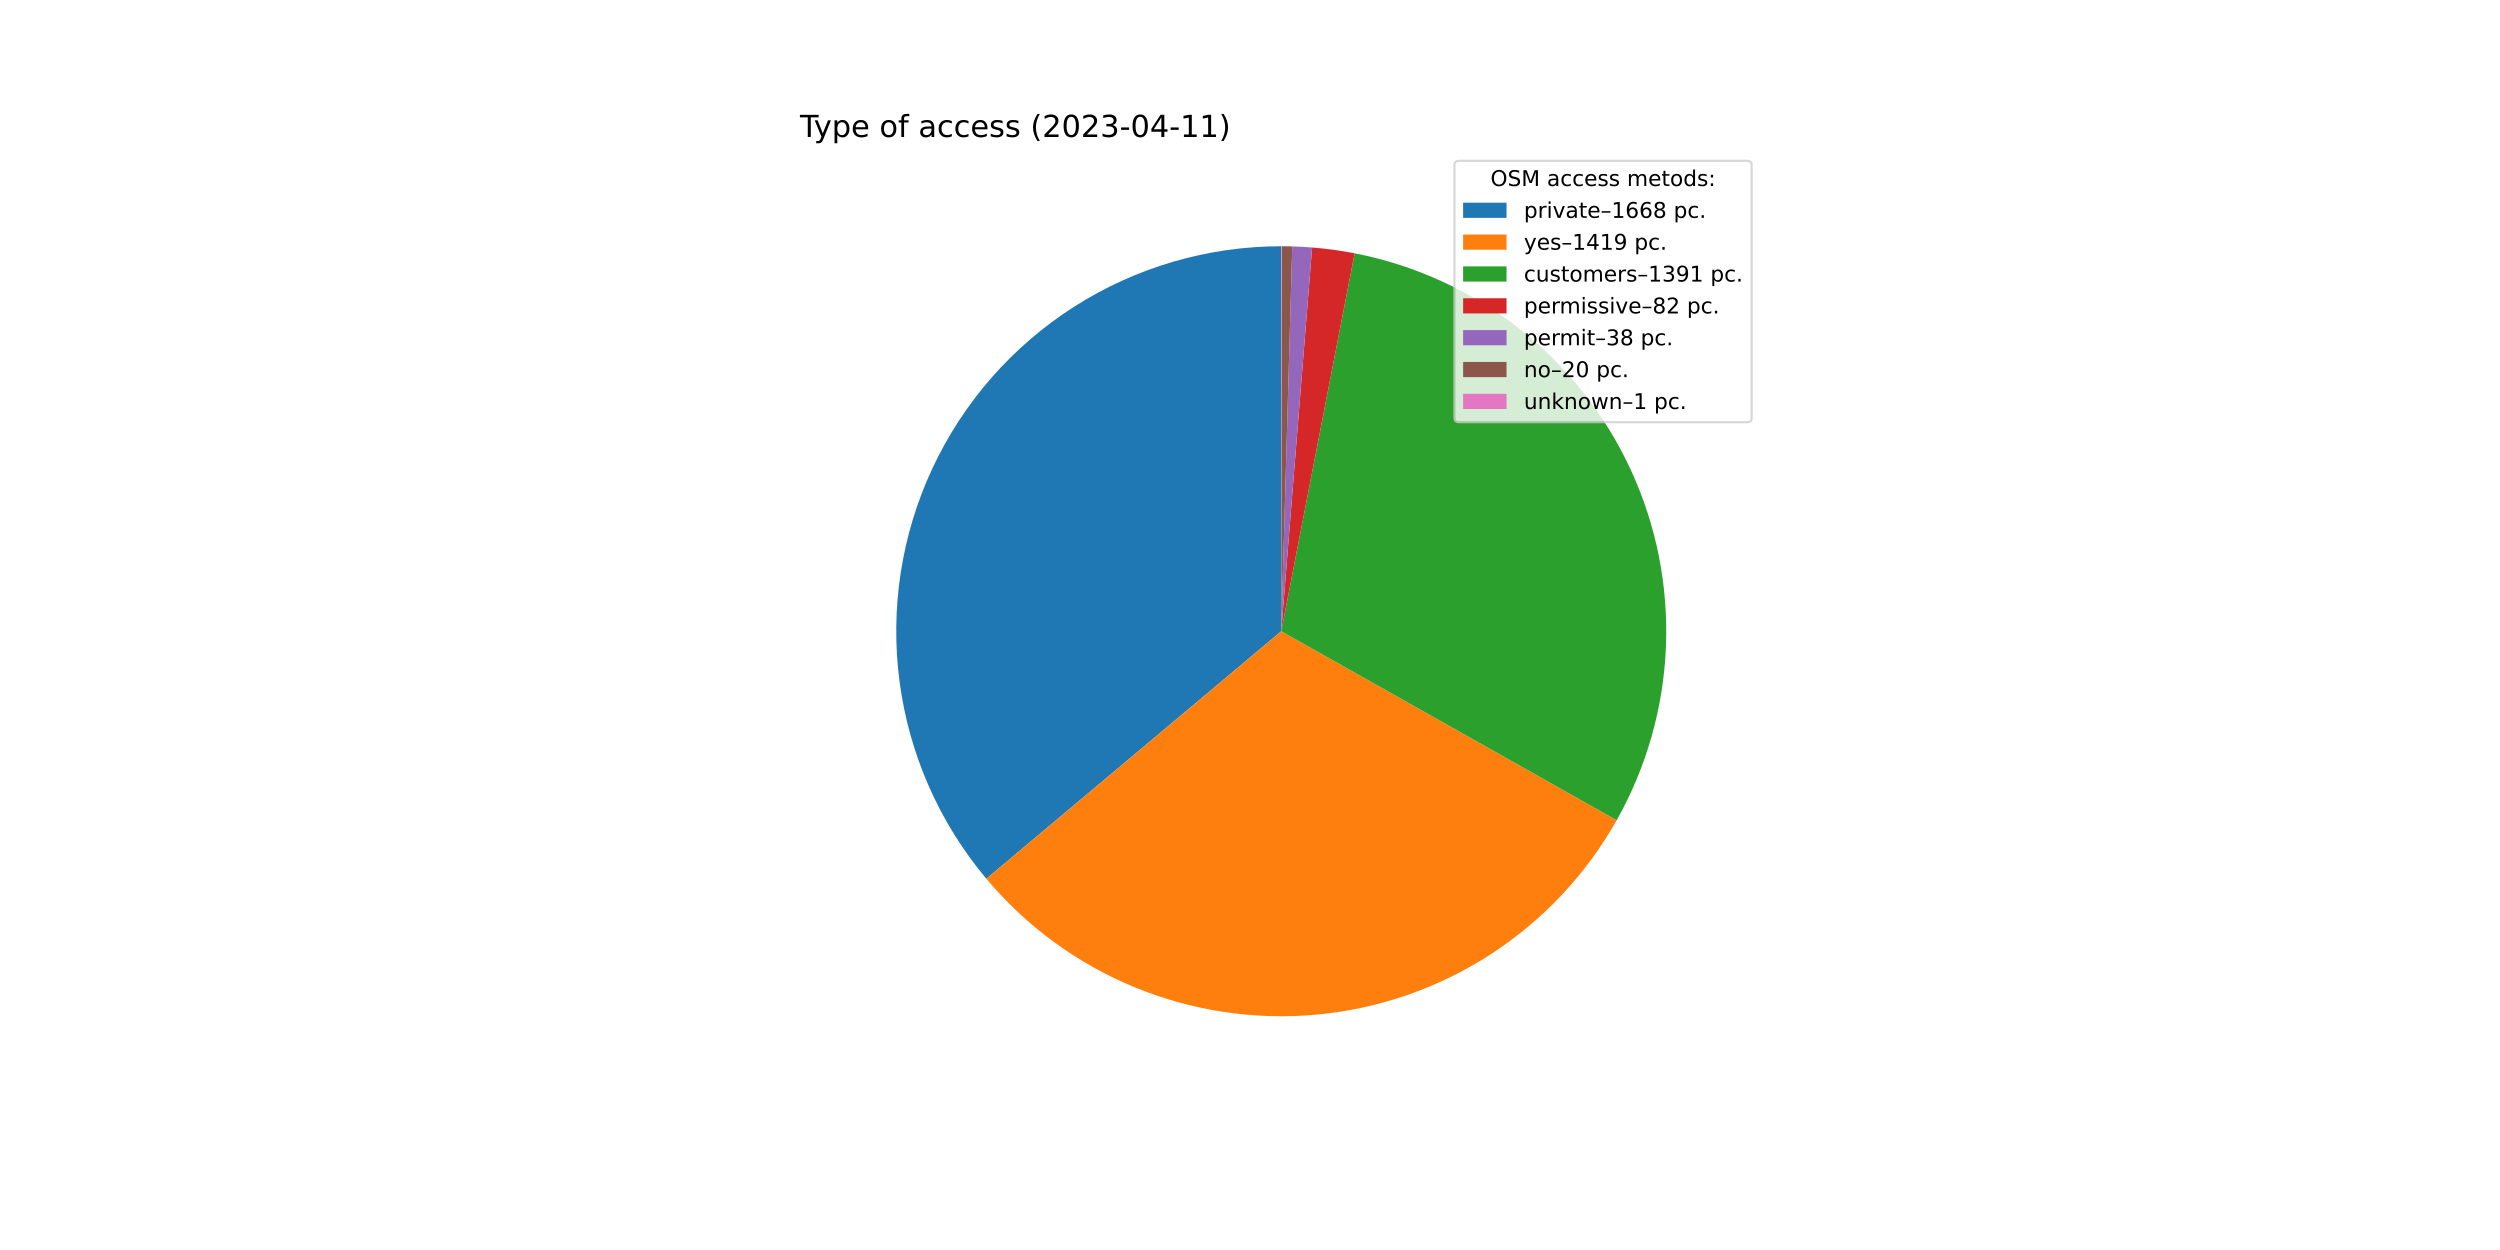
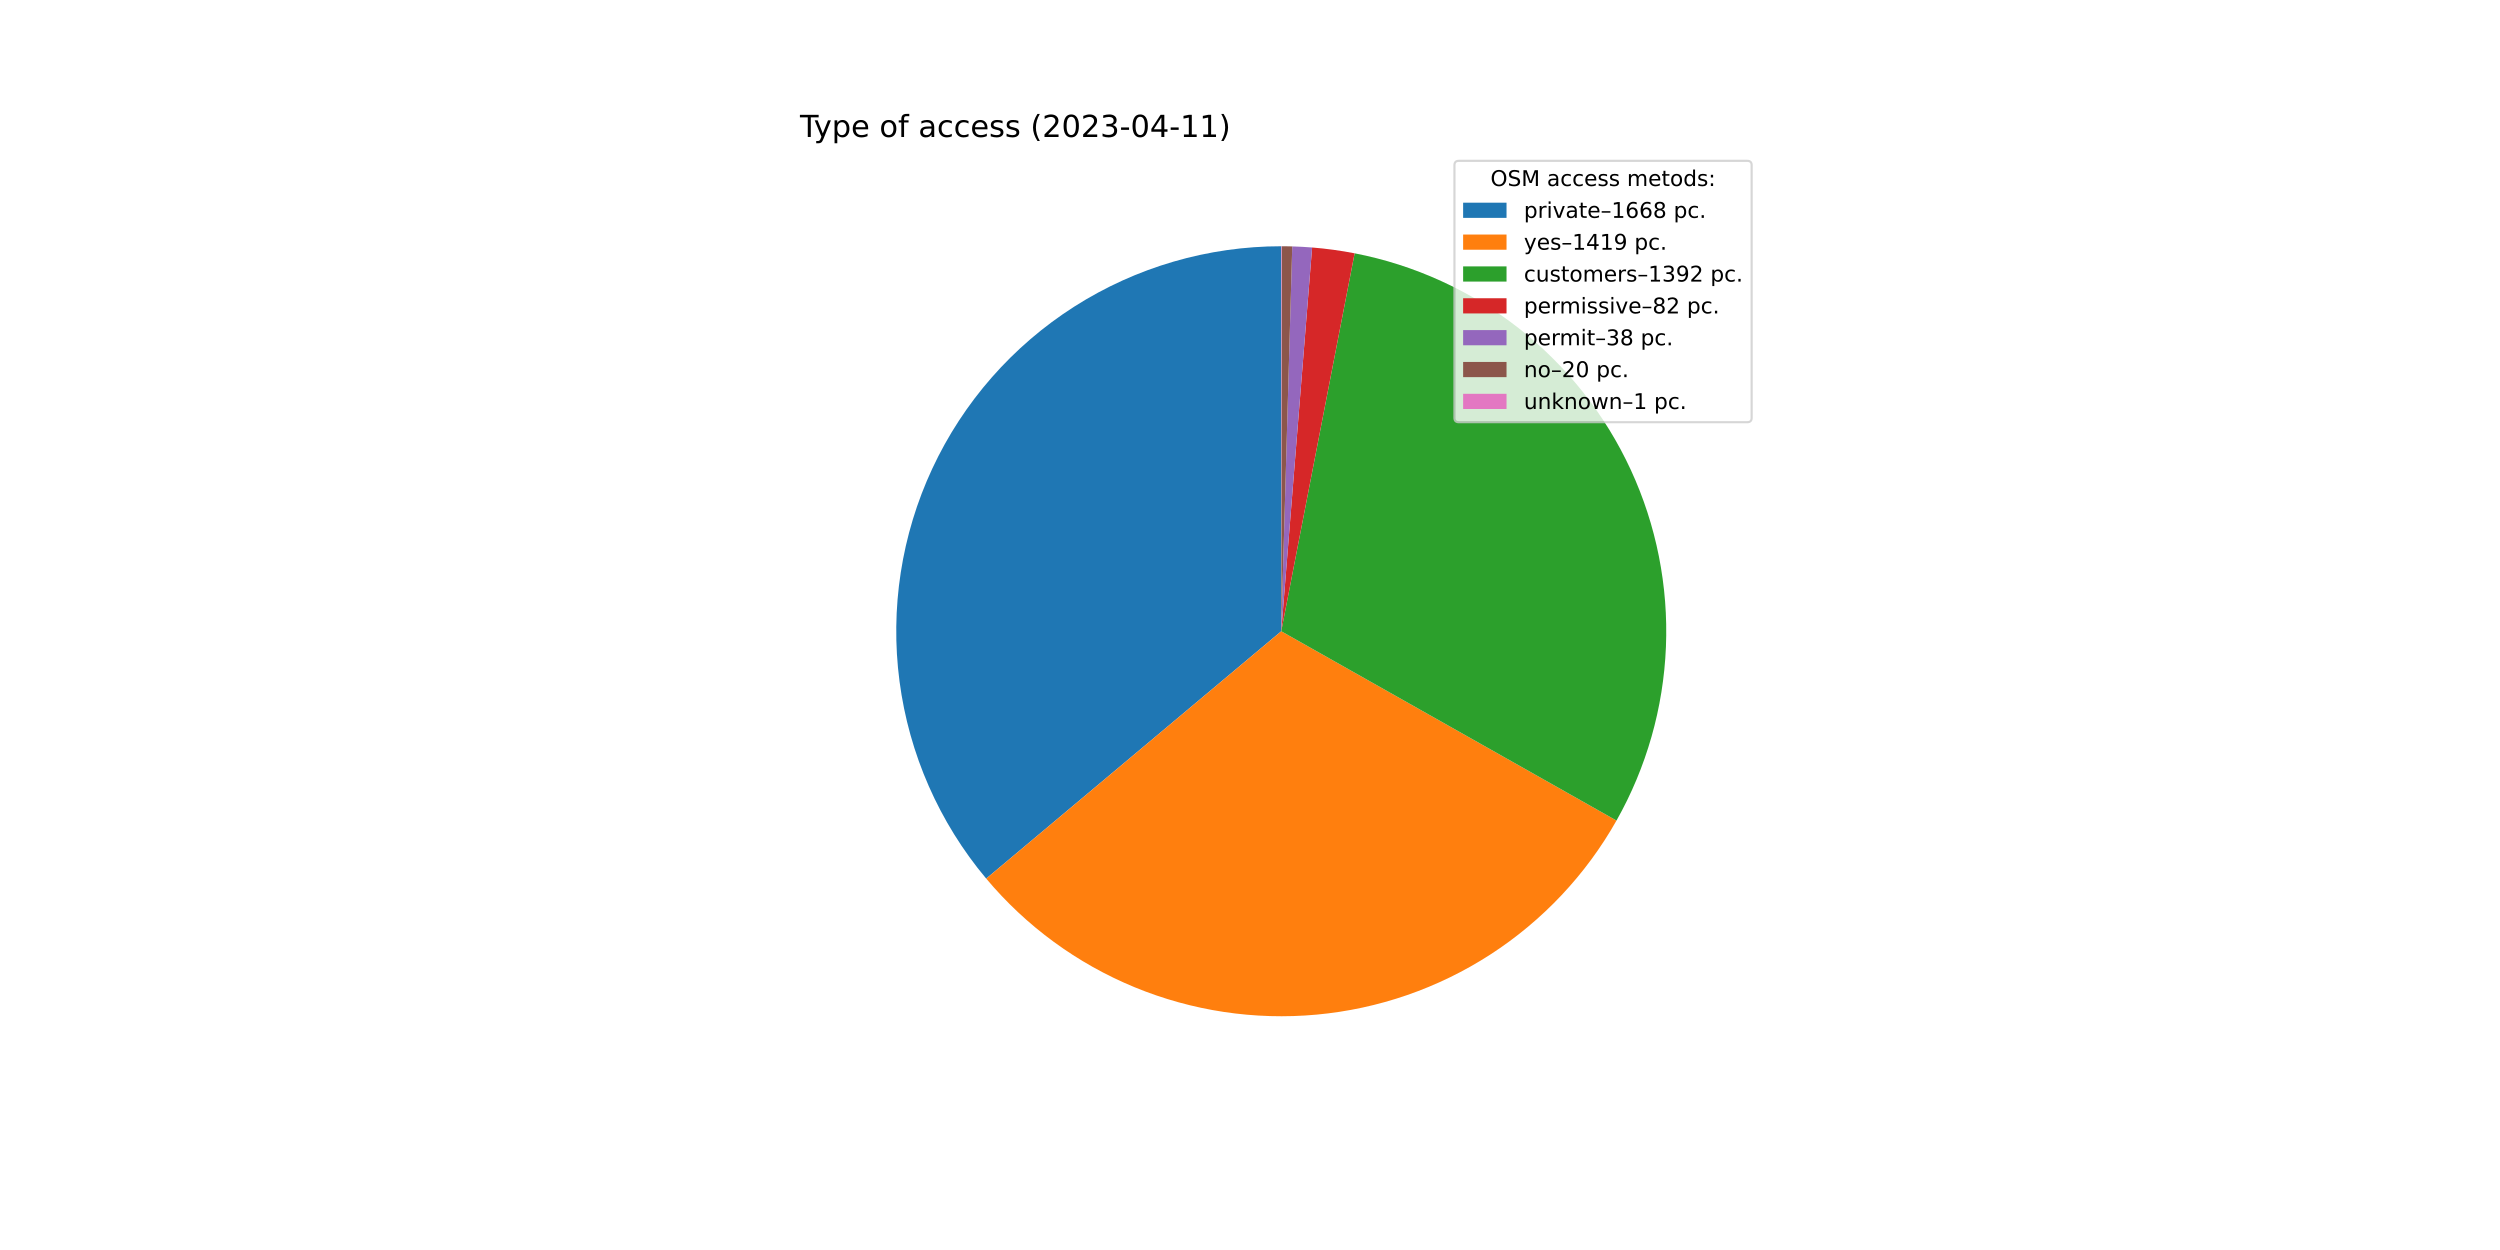
<svg xmlns="http://www.w3.org/2000/svg" xmlns:xlink="http://www.w3.org/1999/xlink" width="1152pt" height="576pt" viewBox="0 0 1152 576" version="1.1">
  <defs>
    <style type="text/css">*{stroke-linejoin: round; stroke-linecap: butt}</style>
  </defs>
  <g id="figure_1">
    <g id="patch_1">
      <path d="M 0 576  L 1152 576  L 1152 0  L 0 0  z " style="fill: #ffffff" />
    </g>
    <g id="axes_1">
      <g id="patch_2">
-         <path d="M 590.4 113.472  C 556.632 113.472 523.556 123.113 495.077 141.257  C 466.598 159.4 443.883 185.303 429.612 215.907  C 415.342 246.511 410.102 280.563 414.51 314.041  C 418.919 347.52 432.796 379.054 454.502 404.921  L 590.4 290.88  L 590.4 113.472  z " style="fill: #1f77b4" />
+         <path d="M 590.4 113.472  C 556.64 113.472 523.571 123.109 495.096 141.245  C 466.621 159.381 443.905 185.274 429.631 215.868  C 415.356 246.462 410.107 280.504 414.502 313.977  C 418.897 347.449 432.757 378.982 454.446 404.854  L 590.4 290.88  L 590.4 113.472  z " style="fill: #1f77b4" />
      </g>
      <g id="patch_3">
-         <path d="M 454.502 404.921  C 472.934 426.886 496.42 444.059 522.941 454.962  C 549.462 465.865 578.235 470.178 606.787 467.53  C 635.339 464.881 662.828 455.349 686.89 439.753  C 710.953 424.158 730.879 402.958 744.957 377.977  L 590.4 290.88  L 454.502 404.921  z " style="fill: #ff7f0e" />
+         <path d="M 454.446 404.854  C 472.864 426.824 496.335 444.005 522.843 454.922  C 549.352 465.839 578.116 470.169 606.663 467.541  C 635.211 464.913 662.7 455.404 686.77 439.831  C 710.84 424.258 730.78 403.08 744.877 378.117  L 590.4 290.88  L 454.446 404.854  z " style="fill: #ff7f0e" />
      </g>
      <g id="patch_4">
-         <path d="M 744.957 377.977  C 758.754 353.493 766.538 326.078 767.665 297.997  C 768.793 269.916 763.232 241.965 751.442 216.454  C 739.652 190.944 721.967 168.595 699.849 151.257  C 677.731 133.919 651.807 122.083 624.219 116.725  L 590.4 290.88  L 744.957 377.977  z " style="fill: #2ca02c" />
+         <path d="M 744.877 378.117  C 758.704 353.634 766.513 326.211 767.66 298.116  C 768.807 270.022 763.259 242.053 751.474 216.524  C 739.689 190.995 722.002 168.63 699.877 151.279  C 677.751 133.928 651.814 122.083 624.212 116.724  L 590.4 290.88  L 744.877 378.117  z " style="fill: #2ca02c" />
      </g>
      <g id="patch_5">
-         <path d="M 624.219 116.725  C 620.981 116.096 617.726 115.558 614.458 115.111  C 611.19 114.664 607.911 114.307 604.623 114.043  L 590.4 290.88  L 624.219 116.725  z " style="fill: #d62728" />
+         <path d="M 624.212 116.724  C 620.974 116.095 617.72 115.557 614.453 115.11  C 611.186 114.663 607.907 114.307 604.62 114.043  L 590.4 290.88  L 624.212 116.724  z " style="fill: #d62728" />
      </g>
      <g id="patch_6">
-         <path d="M 604.623 114.043  C 603.099 113.921 601.574 113.818 600.048 113.735  C 598.522 113.651 596.995 113.588 595.467 113.544  L 590.4 290.88  L 604.623 114.043  z " style="fill: #9467bd" />
+         <path d="M 604.62 114.043  C 603.097 113.92 601.572 113.818 600.046 113.734  C 598.52 113.651 596.994 113.588 595.466 113.544  L 590.4 290.88  L 604.62 114.043  z " style="fill: #9467bd" />
      </g>
      <g id="patch_7">
-         <path d="M 595.467 113.544  C 594.663 113.521 593.859 113.504 593.055 113.492  C 592.25 113.48 591.446 113.473 590.641 113.472  L 590.4 290.88  L 595.467 113.544  z " style="fill: #8c564b" />
+         <path d="M 595.466 113.544  C 594.662 113.521 593.858 113.504 593.054 113.492  C 592.25 113.48 591.446 113.473 590.641 113.472  L 590.4 290.88  L 595.466 113.544  z " style="fill: #8c564b" />
      </g>
      <g id="patch_8">
        <path d="M 590.641 113.472  C 590.601 113.472 590.561 113.472 590.521 113.472  C 590.48 113.472 590.44 113.472 590.4 113.472  L 590.4 290.88  L 590.641 113.472  z " style="fill: #e377c2" />
      </g>
      <g id="matplotlib.axis_1" />
      <g id="matplotlib.axis_2" />
      <g id="text_1">
        <g transform="translate(368.64 63.12)scale(0.14 -0.14)">
          <defs>
            <path id="DejaVuSans-54" d="M -19 4666  L 3928 4666  L 3928 4134  L 2272 4134  L 2272 0  L 1638 0  L 1638 4134  L -19 4134  L -19 4666  z " transform="scale(0.015625)" />
            <path id="DejaVuSans-79" d="M 2059 -325  Q 1816 -950 1584 -1140  Q 1353 -1331 966 -1331  L 506 -1331  L 506 -850  L 844 -850  Q 1081 -850 1212 -737  Q 1344 -625 1503 -206  L 1606 56  L 191 3500  L 800 3500  L 1894 763  L 2988 3500  L 3597 3500  L 2059 -325  z " transform="scale(0.015625)" />
            <path id="DejaVuSans-70" d="M 1159 525  L 1159 -1331  L 581 -1331  L 581 3500  L 1159 3500  L 1159 2969  Q 1341 3281 1617 3432  Q 1894 3584 2278 3584  Q 2916 3584 3314 3078  Q 3713 2572 3713 1747  Q 3713 922 3314 415  Q 2916 -91 2278 -91  Q 1894 -91 1617 61  Q 1341 213 1159 525  z M 3116 1747  Q 3116 2381 2855 2742  Q 2594 3103 2138 3103  Q 1681 3103 1420 2742  Q 1159 2381 1159 1747  Q 1159 1113 1420 752  Q 1681 391 2138 391  Q 2594 391 2855 752  Q 3116 1113 3116 1747  z " transform="scale(0.015625)" />
            <path id="DejaVuSans-65" d="M 3597 1894  L 3597 1613  L 953 1613  Q 991 1019 1311 708  Q 1631 397 2203 397  Q 2534 397 2845 478  Q 3156 559 3463 722  L 3463 178  Q 3153 47 2828 -22  Q 2503 -91 2169 -91  Q 1331 -91 842 396  Q 353 884 353 1716  Q 353 2575 817 3079  Q 1281 3584 2069 3584  Q 2775 3584 3186 3129  Q 3597 2675 3597 1894  z M 3022 2063  Q 3016 2534 2758 2815  Q 2500 3097 2075 3097  Q 1594 3097 1305 2825  Q 1016 2553 972 2059  L 3022 2063  z " transform="scale(0.015625)" />
            <path id="DejaVuSans-20" transform="scale(0.015625)" />
            <path id="DejaVuSans-6f" d="M 1959 3097  Q 1497 3097 1228 2736  Q 959 2375 959 1747  Q 959 1119 1226 758  Q 1494 397 1959 397  Q 2419 397 2687 759  Q 2956 1122 2956 1747  Q 2956 2369 2687 2733  Q 2419 3097 1959 3097  z M 1959 3584  Q 2709 3584 3137 3096  Q 3566 2609 3566 1747  Q 3566 888 3137 398  Q 2709 -91 1959 -91  Q 1206 -91 779 398  Q 353 888 353 1747  Q 353 2609 779 3096  Q 1206 3584 1959 3584  z " transform="scale(0.015625)" />
            <path id="DejaVuSans-66" d="M 2375 4863  L 2375 4384  L 1825 4384  Q 1516 4384 1395 4259  Q 1275 4134 1275 3809  L 1275 3500  L 2222 3500  L 2222 3053  L 1275 3053  L 1275 0  L 697 0  L 697 3053  L 147 3053  L 147 3500  L 697 3500  L 697 3744  Q 697 4328 969 4595  Q 1241 4863 1831 4863  L 2375 4863  z " transform="scale(0.015625)" />
            <path id="DejaVuSans-61" d="M 2194 1759  Q 1497 1759 1228 1600  Q 959 1441 959 1056  Q 959 750 1161 570  Q 1363 391 1709 391  Q 2188 391 2477 730  Q 2766 1069 2766 1631  L 2766 1759  L 2194 1759  z M 3341 1997  L 3341 0  L 2766 0  L 2766 531  Q 2569 213 2275 61  Q 1981 -91 1556 -91  Q 1019 -91 701 211  Q 384 513 384 1019  Q 384 1609 779 1909  Q 1175 2209 1959 2209  L 2766 2209  L 2766 2266  Q 2766 2663 2505 2880  Q 2244 3097 1772 3097  Q 1472 3097 1187 3025  Q 903 2953 641 2809  L 641 3341  Q 956 3463 1253 3523  Q 1550 3584 1831 3584  Q 2591 3584 2966 3190  Q 3341 2797 3341 1997  z " transform="scale(0.015625)" />
            <path id="DejaVuSans-63" d="M 3122 3366  L 3122 2828  Q 2878 2963 2633 3030  Q 2388 3097 2138 3097  Q 1578 3097 1268 2742  Q 959 2388 959 1747  Q 959 1106 1268 751  Q 1578 397 2138 397  Q 2388 397 2633 464  Q 2878 531 3122 666  L 3122 134  Q 2881 22 2623 -34  Q 2366 -91 2075 -91  Q 1284 -91 818 406  Q 353 903 353 1747  Q 353 2603 823 3093  Q 1294 3584 2113 3584  Q 2378 3584 2631 3529  Q 2884 3475 3122 3366  z " transform="scale(0.015625)" />
            <path id="DejaVuSans-73" d="M 2834 3397  L 2834 2853  Q 2591 2978 2328 3040  Q 2066 3103 1784 3103  Q 1356 3103 1142 2972  Q 928 2841 928 2578  Q 928 2378 1081 2264  Q 1234 2150 1697 2047  L 1894 2003  Q 2506 1872 2764 1633  Q 3022 1394 3022 966  Q 3022 478 2636 193  Q 2250 -91 1575 -91  Q 1294 -91 989 -36  Q 684 19 347 128  L 347 722  Q 666 556 975 473  Q 1284 391 1588 391  Q 1994 391 2212 530  Q 2431 669 2431 922  Q 2431 1156 2273 1281  Q 2116 1406 1581 1522  L 1381 1569  Q 847 1681 609 1914  Q 372 2147 372 2553  Q 372 3047 722 3315  Q 1072 3584 1716 3584  Q 2034 3584 2315 3537  Q 2597 3491 2834 3397  z " transform="scale(0.015625)" />
            <path id="DejaVuSans-28" d="M 1984 4856  Q 1566 4138 1362 3434  Q 1159 2731 1159 2009  Q 1159 1288 1364 580  Q 1569 -128 1984 -844  L 1484 -844  Q 1016 -109 783 600  Q 550 1309 550 2009  Q 550 2706 781 3412  Q 1013 4119 1484 4856  L 1984 4856  z " transform="scale(0.015625)" />
            <path id="DejaVuSans-32" d="M 1228 531  L 3431 531  L 3431 0  L 469 0  L 469 531  Q 828 903 1448 1529  Q 2069 2156 2228 2338  Q 2531 2678 2651 2914  Q 2772 3150 2772 3378  Q 2772 3750 2511 3984  Q 2250 4219 1831 4219  Q 1534 4219 1204 4116  Q 875 4013 500 3803  L 500 4441  Q 881 4594 1212 4672  Q 1544 4750 1819 4750  Q 2544 4750 2975 4387  Q 3406 4025 3406 3419  Q 3406 3131 3298 2873  Q 3191 2616 2906 2266  Q 2828 2175 2409 1742  Q 1991 1309 1228 531  z " transform="scale(0.015625)" />
            <path id="DejaVuSans-30" d="M 2034 4250  Q 1547 4250 1301 3770  Q 1056 3291 1056 2328  Q 1056 1369 1301 889  Q 1547 409 2034 409  Q 2525 409 2770 889  Q 3016 1369 3016 2328  Q 3016 3291 2770 3770  Q 2525 4250 2034 4250  z M 2034 4750  Q 2819 4750 3233 4129  Q 3647 3509 3647 2328  Q 3647 1150 3233 529  Q 2819 -91 2034 -91  Q 1250 -91 836 529  Q 422 1150 422 2328  Q 422 3509 836 4129  Q 1250 4750 2034 4750  z " transform="scale(0.015625)" />
            <path id="DejaVuSans-33" d="M 2597 2516  Q 3050 2419 3304 2112  Q 3559 1806 3559 1356  Q 3559 666 3084 287  Q 2609 -91 1734 -91  Q 1441 -91 1130 -33  Q 819 25 488 141  L 488 750  Q 750 597 1062 519  Q 1375 441 1716 441  Q 2309 441 2620 675  Q 2931 909 2931 1356  Q 2931 1769 2642 2001  Q 2353 2234 1838 2234  L 1294 2234  L 1294 2753  L 1863 2753  Q 2328 2753 2575 2939  Q 2822 3125 2822 3475  Q 2822 3834 2567 4026  Q 2313 4219 1838 4219  Q 1578 4219 1281 4162  Q 984 4106 628 3988  L 628 4550  Q 988 4650 1302 4700  Q 1616 4750 1894 4750  Q 2613 4750 3031 4423  Q 3450 4097 3450 3541  Q 3450 3153 3228 2886  Q 3006 2619 2597 2516  z " transform="scale(0.015625)" />
            <path id="DejaVuSans-2d" d="M 313 2009  L 1997 2009  L 1997 1497  L 313 1497  L 313 2009  z " transform="scale(0.015625)" />
            <path id="DejaVuSans-34" d="M 2419 4116  L 825 1625  L 2419 1625  L 2419 4116  z M 2253 4666  L 3047 4666  L 3047 1625  L 3713 1625  L 3713 1100  L 3047 1100  L 3047 0  L 2419 0  L 2419 1100  L 313 1100  L 313 1709  L 2253 4666  z " transform="scale(0.015625)" />
            <path id="DejaVuSans-31" d="M 794 531  L 1825 531  L 1825 4091  L 703 3866  L 703 4441  L 1819 4666  L 2450 4666  L 2450 531  L 3481 531  L 3481 0  L 794 0  L 794 531  z " transform="scale(0.015625)" />
            <path id="DejaVuSans-29" d="M 513 4856  L 1013 4856  Q 1481 4119 1714 3412  Q 1947 2706 1947 2009  Q 1947 1309 1714 600  Q 1481 -109 1013 -844  L 513 -844  Q 928 -128 1133 580  Q 1338 1288 1338 2009  Q 1338 2731 1133 3434  Q 928 4138 513 4856  z " transform="scale(0.015625)" />
          </defs>
          <use xlink:href="#DejaVuSans-54" />
          <use xlink:href="#DejaVuSans-79" x="45.459" />
          <use xlink:href="#DejaVuSans-70" x="104.639" />
          <use xlink:href="#DejaVuSans-65" x="168.115" />
          <use xlink:href="#DejaVuSans-20" x="229.639" />
          <use xlink:href="#DejaVuSans-6f" x="261.426" />
          <use xlink:href="#DejaVuSans-66" x="322.607" />
          <use xlink:href="#DejaVuSans-20" x="357.812" />
          <use xlink:href="#DejaVuSans-61" x="389.6" />
          <use xlink:href="#DejaVuSans-63" x="450.879" />
          <use xlink:href="#DejaVuSans-63" x="505.859" />
          <use xlink:href="#DejaVuSans-65" x="560.84" />
          <use xlink:href="#DejaVuSans-73" x="622.363" />
          <use xlink:href="#DejaVuSans-73" x="674.463" />
          <use xlink:href="#DejaVuSans-20" x="726.562" />
          <use xlink:href="#DejaVuSans-28" x="758.35" />
          <use xlink:href="#DejaVuSans-32" x="797.363" />
          <use xlink:href="#DejaVuSans-30" x="860.986" />
          <use xlink:href="#DejaVuSans-32" x="924.609" />
          <use xlink:href="#DejaVuSans-33" x="988.232" />
          <use xlink:href="#DejaVuSans-2d" x="1051.855" />
          <use xlink:href="#DejaVuSans-30" x="1087.939" />
          <use xlink:href="#DejaVuSans-34" x="1151.562" />
          <use xlink:href="#DejaVuSans-2d" x="1215.186" />
          <use xlink:href="#DejaVuSans-31" x="1251.27" />
          <use xlink:href="#DejaVuSans-31" x="1314.893" />
          <use xlink:href="#DejaVuSans-29" x="1378.516" />
        </g>
      </g>
      <g id="legend_1">
        <g id="patch_9">
          <path d="M 672.208 194.545  L 805.16 194.545  Q 807.16 194.545 807.16 192.545  L 807.16 76.12  Q 807.16 74.12 805.16 74.12  L 672.208 74.12  Q 670.208 74.12 670.208 76.12  L 670.208 192.545  Q 670.208 194.545 672.208 194.545  z " style="fill: #ffffff; opacity: 0.8; stroke: #cccccc; stroke-linejoin: miter" />
        </g>
        <g id="text_2">
          <g transform="translate(686.8038 85.71844)scale(0.1 -0.1)">
            <defs>
              <path id="DejaVuSans-4f" d="M 2522 4238  Q 1834 4238 1429 3725  Q 1025 3213 1025 2328  Q 1025 1447 1429 934  Q 1834 422 2522 422  Q 3209 422 3611 934  Q 4013 1447 4013 2328  Q 4013 3213 3611 3725  Q 3209 4238 2522 4238  z M 2522 4750  Q 3503 4750 4090 4092  Q 4678 3434 4678 2328  Q 4678 1225 4090 567  Q 3503 -91 2522 -91  Q 1538 -91 948 565  Q 359 1222 359 2328  Q 359 3434 948 4092  Q 1538 4750 2522 4750  z " transform="scale(0.015625)" />
              <path id="DejaVuSans-53" d="M 3425 4513  L 3425 3897  Q 3066 4069 2747 4153  Q 2428 4238 2131 4238  Q 1616 4238 1336 4038  Q 1056 3838 1056 3469  Q 1056 3159 1242 3001  Q 1428 2844 1947 2747  L 2328 2669  Q 3034 2534 3370 2195  Q 3706 1856 3706 1288  Q 3706 609 3251 259  Q 2797 -91 1919 -91  Q 1588 -91 1214 -16  Q 841 59 441 206  L 441 856  Q 825 641 1194 531  Q 1563 422 1919 422  Q 2459 422 2753 634  Q 3047 847 3047 1241  Q 3047 1584 2836 1778  Q 2625 1972 2144 2069  L 1759 2144  Q 1053 2284 737 2584  Q 422 2884 422 3419  Q 422 4038 858 4394  Q 1294 4750 2059 4750  Q 2388 4750 2728 4690  Q 3069 4631 3425 4513  z " transform="scale(0.015625)" />
              <path id="DejaVuSans-4d" d="M 628 4666  L 1569 4666  L 2759 1491  L 3956 4666  L 4897 4666  L 4897 0  L 4281 0  L 4281 4097  L 3078 897  L 2444 897  L 1241 4097  L 1241 0  L 628 0  L 628 4666  z " transform="scale(0.015625)" />
              <path id="DejaVuSans-6d" d="M 3328 2828  Q 3544 3216 3844 3400  Q 4144 3584 4550 3584  Q 5097 3584 5394 3201  Q 5691 2819 5691 2113  L 5691 0  L 5113 0  L 5113 2094  Q 5113 2597 4934 2840  Q 4756 3084 4391 3084  Q 3944 3084 3684 2787  Q 3425 2491 3425 1978  L 3425 0  L 2847 0  L 2847 2094  Q 2847 2600 2669 2842  Q 2491 3084 2119 3084  Q 1678 3084 1418 2786  Q 1159 2488 1159 1978  L 1159 0  L 581 0  L 581 3500  L 1159 3500  L 1159 2956  Q 1356 3278 1631 3431  Q 1906 3584 2284 3584  Q 2666 3584 2933 3390  Q 3200 3197 3328 2828  z " transform="scale(0.015625)" />
              <path id="DejaVuSans-74" d="M 1172 4494  L 1172 3500  L 2356 3500  L 2356 3053  L 1172 3053  L 1172 1153  Q 1172 725 1289 603  Q 1406 481 1766 481  L 2356 481  L 2356 0  L 1766 0  Q 1100 0 847 248  Q 594 497 594 1153  L 594 3053  L 172 3053  L 172 3500  L 594 3500  L 594 4494  L 1172 4494  z " transform="scale(0.015625)" />
              <path id="DejaVuSans-64" d="M 2906 2969  L 2906 4863  L 3481 4863  L 3481 0  L 2906 0  L 2906 525  Q 2725 213 2448 61  Q 2172 -91 1784 -91  Q 1150 -91 751 415  Q 353 922 353 1747  Q 353 2572 751 3078  Q 1150 3584 1784 3584  Q 2172 3584 2448 3432  Q 2725 3281 2906 2969  z M 947 1747  Q 947 1113 1208 752  Q 1469 391 1925 391  Q 2381 391 2643 752  Q 2906 1113 2906 1747  Q 2906 2381 2643 2742  Q 2381 3103 1925 3103  Q 1469 3103 1208 2742  Q 947 2381 947 1747  z " transform="scale(0.015625)" />
              <path id="DejaVuSans-3a" d="M 750 794  L 1409 794  L 1409 0  L 750 0  L 750 794  z M 750 3309  L 1409 3309  L 1409 2516  L 750 2516  L 750 3309  z " transform="scale(0.015625)" />
            </defs>
            <use xlink:href="#DejaVuSans-4f" />
            <use xlink:href="#DejaVuSans-53" x="78.711" />
            <use xlink:href="#DejaVuSans-4d" x="142.188" />
            <use xlink:href="#DejaVuSans-20" x="228.467" />
            <use xlink:href="#DejaVuSans-61" x="260.254" />
            <use xlink:href="#DejaVuSans-63" x="321.533" />
            <use xlink:href="#DejaVuSans-63" x="376.514" />
            <use xlink:href="#DejaVuSans-65" x="431.494" />
            <use xlink:href="#DejaVuSans-73" x="493.018" />
            <use xlink:href="#DejaVuSans-73" x="545.117" />
            <use xlink:href="#DejaVuSans-20" x="597.217" />
            <use xlink:href="#DejaVuSans-6d" x="629.004" />
            <use xlink:href="#DejaVuSans-65" x="726.416" />
            <use xlink:href="#DejaVuSans-74" x="787.939" />
            <use xlink:href="#DejaVuSans-6f" x="827.148" />
            <use xlink:href="#DejaVuSans-64" x="888.33" />
            <use xlink:href="#DejaVuSans-73" x="951.807" />
            <use xlink:href="#DejaVuSans-3a" x="1003.906" />
          </g>
        </g>
        <g id="patch_10">
          <path d="M 674.208 100.397  L 694.208 100.397  L 694.208 93.397  L 674.208 93.397  z " style="fill: #1f77b4" />
        </g>
        <g id="text_3">
          <g transform="translate(702.2084 100.3966)scale(0.1 -0.1)">
            <defs>
              <path id="DejaVuSans-72" d="M 2631 2963  Q 2534 3019 2420 3045  Q 2306 3072 2169 3072  Q 1681 3072 1420 2755  Q 1159 2438 1159 1844  L 1159 0  L 581 0  L 581 3500  L 1159 3500  L 1159 2956  Q 1341 3275 1631 3429  Q 1922 3584 2338 3584  Q 2397 3584 2469 3576  Q 2541 3569 2628 3553  L 2631 2963  z " transform="scale(0.015625)" />
              <path id="DejaVuSans-69" d="M 603 3500  L 1178 3500  L 1178 0  L 603 0  L 603 3500  z M 603 4863  L 1178 4863  L 1178 4134  L 603 4134  L 603 4863  z " transform="scale(0.015625)" />
              <path id="DejaVuSans-76" d="M 191 3500  L 800 3500  L 1894 563  L 2988 3500  L 3597 3500  L 2284 0  L 1503 0  L 191 3500  z " transform="scale(0.015625)" />
              <path id="DejaVuSans-2013" d="M 313 1978  L 2888 1978  L 2888 1528  L 313 1528  L 313 1978  z " transform="scale(0.015625)" />
              <path id="DejaVuSans-36" d="M 2113 2584  Q 1688 2584 1439 2293  Q 1191 2003 1191 1497  Q 1191 994 1439 701  Q 1688 409 2113 409  Q 2538 409 2786 701  Q 3034 994 3034 1497  Q 3034 2003 2786 2293  Q 2538 2584 2113 2584  z M 3366 4563  L 3366 3988  Q 3128 4100 2886 4159  Q 2644 4219 2406 4219  Q 1781 4219 1451 3797  Q 1122 3375 1075 2522  Q 1259 2794 1537 2939  Q 1816 3084 2150 3084  Q 2853 3084 3261 2657  Q 3669 2231 3669 1497  Q 3669 778 3244 343  Q 2819 -91 2113 -91  Q 1303 -91 875 529  Q 447 1150 447 2328  Q 447 3434 972 4092  Q 1497 4750 2381 4750  Q 2619 4750 2861 4703  Q 3103 4656 3366 4563  z " transform="scale(0.015625)" />
              <path id="DejaVuSans-38" d="M 2034 2216  Q 1584 2216 1326 1975  Q 1069 1734 1069 1313  Q 1069 891 1326 650  Q 1584 409 2034 409  Q 2484 409 2743 651  Q 3003 894 3003 1313  Q 3003 1734 2745 1975  Q 2488 2216 2034 2216  z M 1403 2484  Q 997 2584 770 2862  Q 544 3141 544 3541  Q 544 4100 942 4425  Q 1341 4750 2034 4750  Q 2731 4750 3128 4425  Q 3525 4100 3525 3541  Q 3525 3141 3298 2862  Q 3072 2584 2669 2484  Q 3125 2378 3379 2068  Q 3634 1759 3634 1313  Q 3634 634 3220 271  Q 2806 -91 2034 -91  Q 1263 -91 848 271  Q 434 634 434 1313  Q 434 1759 690 2068  Q 947 2378 1403 2484  z M 1172 3481  Q 1172 3119 1398 2916  Q 1625 2713 2034 2713  Q 2441 2713 2670 2916  Q 2900 3119 2900 3481  Q 2900 3844 2670 4047  Q 2441 4250 2034 4250  Q 1625 4250 1398 4047  Q 1172 3844 1172 3481  z " transform="scale(0.015625)" />
              <path id="DejaVuSans-2e" d="M 684 794  L 1344 794  L 1344 0  L 684 0  L 684 794  z " transform="scale(0.015625)" />
            </defs>
            <use xlink:href="#DejaVuSans-70" />
            <use xlink:href="#DejaVuSans-72" x="63.477" />
            <use xlink:href="#DejaVuSans-69" x="104.59" />
            <use xlink:href="#DejaVuSans-76" x="132.373" />
            <use xlink:href="#DejaVuSans-61" x="191.553" />
            <use xlink:href="#DejaVuSans-74" x="252.832" />
            <use xlink:href="#DejaVuSans-65" x="292.041" />
            <use xlink:href="#DejaVuSans-2013" x="353.564" />
            <use xlink:href="#DejaVuSans-31" x="403.564" />
            <use xlink:href="#DejaVuSans-36" x="467.188" />
            <use xlink:href="#DejaVuSans-36" x="530.811" />
            <use xlink:href="#DejaVuSans-38" x="594.434" />
            <use xlink:href="#DejaVuSans-20" x="658.057" />
            <use xlink:href="#DejaVuSans-70" x="689.844" />
            <use xlink:href="#DejaVuSans-63" x="753.32" />
            <use xlink:href="#DejaVuSans-2e" x="808.301" />
          </g>
        </g>
        <g id="patch_11">
          <path d="M 674.208 115.075  L 694.208 115.075  L 694.208 108.075  L 674.208 108.075  z " style="fill: #ff7f0e" />
        </g>
        <g id="text_4">
          <g transform="translate(702.2084 115.0747)scale(0.1 -0.1)">
            <defs>
              <path id="DejaVuSans-39" d="M 703 97  L 703 672  Q 941 559 1184 500  Q 1428 441 1663 441  Q 2288 441 2617 861  Q 2947 1281 2994 2138  Q 2813 1869 2534 1725  Q 2256 1581 1919 1581  Q 1219 1581 811 2004  Q 403 2428 403 3163  Q 403 3881 828 4315  Q 1253 4750 1959 4750  Q 2769 4750 3195 4129  Q 3622 3509 3622 2328  Q 3622 1225 3098 567  Q 2575 -91 1691 -91  Q 1453 -91 1209 -44  Q 966 3 703 97  z M 1959 2075  Q 2384 2075 2632 2365  Q 2881 2656 2881 3163  Q 2881 3666 2632 3958  Q 2384 4250 1959 4250  Q 1534 4250 1286 3958  Q 1038 3666 1038 3163  Q 1038 2656 1286 2365  Q 1534 2075 1959 2075  z " transform="scale(0.015625)" />
            </defs>
            <use xlink:href="#DejaVuSans-79" />
            <use xlink:href="#DejaVuSans-65" x="59.18" />
            <use xlink:href="#DejaVuSans-73" x="120.703" />
            <use xlink:href="#DejaVuSans-2013" x="172.803" />
            <use xlink:href="#DejaVuSans-31" x="222.803" />
            <use xlink:href="#DejaVuSans-34" x="286.426" />
            <use xlink:href="#DejaVuSans-31" x="350.049" />
            <use xlink:href="#DejaVuSans-39" x="413.672" />
            <use xlink:href="#DejaVuSans-20" x="477.295" />
            <use xlink:href="#DejaVuSans-70" x="509.082" />
            <use xlink:href="#DejaVuSans-63" x="572.559" />
            <use xlink:href="#DejaVuSans-2e" x="627.539" />
          </g>
        </g>
        <g id="patch_12">
          <path d="M 674.208 129.753  L 694.208 129.753  L 694.208 122.753  L 674.208 122.753  z " style="fill: #2ca02c" />
        </g>
        <g id="text_5">
          <g transform="translate(702.2084 129.7528)scale(0.1 -0.1)">
            <defs>
              <path id="DejaVuSans-75" d="M 544 1381  L 544 3500  L 1119 3500  L 1119 1403  Q 1119 906 1312 657  Q 1506 409 1894 409  Q 2359 409 2629 706  Q 2900 1003 2900 1516  L 2900 3500  L 3475 3500  L 3475 0  L 2900 0  L 2900 538  Q 2691 219 2414 64  Q 2138 -91 1772 -91  Q 1169 -91 856 284  Q 544 659 544 1381  z M 1991 3584  L 1991 3584  z " transform="scale(0.015625)" />
            </defs>
            <use xlink:href="#DejaVuSans-63" />
            <use xlink:href="#DejaVuSans-75" x="54.98" />
            <use xlink:href="#DejaVuSans-73" x="118.359" />
            <use xlink:href="#DejaVuSans-74" x="170.459" />
            <use xlink:href="#DejaVuSans-6f" x="209.668" />
            <use xlink:href="#DejaVuSans-6d" x="270.85" />
            <use xlink:href="#DejaVuSans-65" x="368.262" />
            <use xlink:href="#DejaVuSans-72" x="429.785" />
            <use xlink:href="#DejaVuSans-73" x="470.898" />
            <use xlink:href="#DejaVuSans-2013" x="522.998" />
            <use xlink:href="#DejaVuSans-31" x="572.998" />
            <use xlink:href="#DejaVuSans-33" x="636.621" />
            <use xlink:href="#DejaVuSans-39" x="700.244" />
-             <use xlink:href="#DejaVuSans-31" x="763.867" />
+             <use xlink:href="#DejaVuSans-32" x="763.867" />
            <use xlink:href="#DejaVuSans-20" x="827.49" />
            <use xlink:href="#DejaVuSans-70" x="859.277" />
            <use xlink:href="#DejaVuSans-63" x="922.754" />
            <use xlink:href="#DejaVuSans-2e" x="977.734" />
          </g>
        </g>
        <g id="patch_13">
          <path d="M 674.208 144.431  L 694.208 144.431  L 694.208 137.431  L 674.208 137.431  z " style="fill: #d62728" />
        </g>
        <g id="text_6">
          <g transform="translate(702.2084 144.4309)scale(0.1 -0.1)">
            <use xlink:href="#DejaVuSans-70" />
            <use xlink:href="#DejaVuSans-65" x="63.477" />
            <use xlink:href="#DejaVuSans-72" x="125" />
            <use xlink:href="#DejaVuSans-6d" x="164.363" />
            <use xlink:href="#DejaVuSans-69" x="261.775" />
            <use xlink:href="#DejaVuSans-73" x="289.559" />
            <use xlink:href="#DejaVuSans-73" x="341.658" />
            <use xlink:href="#DejaVuSans-69" x="393.758" />
            <use xlink:href="#DejaVuSans-76" x="421.541" />
            <use xlink:href="#DejaVuSans-65" x="480.721" />
            <use xlink:href="#DejaVuSans-2013" x="542.244" />
            <use xlink:href="#DejaVuSans-38" x="592.244" />
            <use xlink:href="#DejaVuSans-32" x="655.867" />
            <use xlink:href="#DejaVuSans-20" x="719.49" />
            <use xlink:href="#DejaVuSans-70" x="751.277" />
            <use xlink:href="#DejaVuSans-63" x="814.754" />
            <use xlink:href="#DejaVuSans-2e" x="869.734" />
          </g>
        </g>
        <g id="patch_14">
          <path d="M 674.208 159.109  L 694.208 159.109  L 694.208 152.109  L 674.208 152.109  z " style="fill: #9467bd" />
        </g>
        <g id="text_7">
          <g transform="translate(702.2084 159.1091)scale(0.1 -0.1)">
            <use xlink:href="#DejaVuSans-70" />
            <use xlink:href="#DejaVuSans-65" x="63.477" />
            <use xlink:href="#DejaVuSans-72" x="125" />
            <use xlink:href="#DejaVuSans-6d" x="164.363" />
            <use xlink:href="#DejaVuSans-69" x="261.775" />
            <use xlink:href="#DejaVuSans-74" x="289.559" />
            <use xlink:href="#DejaVuSans-2013" x="328.768" />
            <use xlink:href="#DejaVuSans-33" x="378.768" />
            <use xlink:href="#DejaVuSans-38" x="442.391" />
            <use xlink:href="#DejaVuSans-20" x="506.014" />
            <use xlink:href="#DejaVuSans-70" x="537.801" />
            <use xlink:href="#DejaVuSans-63" x="601.277" />
            <use xlink:href="#DejaVuSans-2e" x="656.258" />
          </g>
        </g>
        <g id="patch_15">
          <path d="M 674.208 173.787  L 694.208 173.787  L 694.208 166.787  L 674.208 166.787  z " style="fill: #8c564b" />
        </g>
        <g id="text_8">
          <g transform="translate(702.2084 173.7872)scale(0.1 -0.1)">
            <defs>
              <path id="DejaVuSans-6e" d="M 3513 2113  L 3513 0  L 2938 0  L 2938 2094  Q 2938 2591 2744 2837  Q 2550 3084 2163 3084  Q 1697 3084 1428 2787  Q 1159 2491 1159 1978  L 1159 0  L 581 0  L 581 3500  L 1159 3500  L 1159 2956  Q 1366 3272 1645 3428  Q 1925 3584 2291 3584  Q 2894 3584 3203 3211  Q 3513 2838 3513 2113  z " transform="scale(0.015625)" />
            </defs>
            <use xlink:href="#DejaVuSans-6e" />
            <use xlink:href="#DejaVuSans-6f" x="63.379" />
            <use xlink:href="#DejaVuSans-2013" x="124.561" />
            <use xlink:href="#DejaVuSans-32" x="174.561" />
            <use xlink:href="#DejaVuSans-30" x="238.184" />
            <use xlink:href="#DejaVuSans-20" x="301.807" />
            <use xlink:href="#DejaVuSans-70" x="333.594" />
            <use xlink:href="#DejaVuSans-63" x="397.07" />
            <use xlink:href="#DejaVuSans-2e" x="452.051" />
          </g>
        </g>
        <g id="patch_16">
          <path d="M 674.208 188.465  L 694.208 188.465  L 694.208 181.465  L 674.208 181.465  z " style="fill: #e377c2" />
        </g>
        <g id="text_9">
          <g transform="translate(702.2084 188.4653)scale(0.1 -0.1)">
            <defs>
              <path id="DejaVuSans-6b" d="M 581 4863  L 1159 4863  L 1159 1991  L 2875 3500  L 3609 3500  L 1753 1863  L 3688 0  L 2938 0  L 1159 1709  L 1159 0  L 581 0  L 581 4863  z " transform="scale(0.015625)" />
              <path id="DejaVuSans-77" d="M 269 3500  L 844 3500  L 1563 769  L 2278 3500  L 2956 3500  L 3675 769  L 4391 3500  L 4966 3500  L 4050 0  L 3372 0  L 2619 2869  L 1863 0  L 1184 0  L 269 3500  z " transform="scale(0.015625)" />
            </defs>
            <use xlink:href="#DejaVuSans-75" />
            <use xlink:href="#DejaVuSans-6e" x="63.379" />
            <use xlink:href="#DejaVuSans-6b" x="126.758" />
            <use xlink:href="#DejaVuSans-6e" x="184.668" />
            <use xlink:href="#DejaVuSans-6f" x="248.047" />
            <use xlink:href="#DejaVuSans-77" x="309.229" />
            <use xlink:href="#DejaVuSans-6e" x="391.016" />
            <use xlink:href="#DejaVuSans-2013" x="454.395" />
            <use xlink:href="#DejaVuSans-31" x="504.395" />
            <use xlink:href="#DejaVuSans-20" x="568.018" />
            <use xlink:href="#DejaVuSans-70" x="599.805" />
            <use xlink:href="#DejaVuSans-63" x="663.281" />
            <use xlink:href="#DejaVuSans-2e" x="718.262" />
          </g>
        </g>
      </g>
    </g>
  </g>
</svg>
